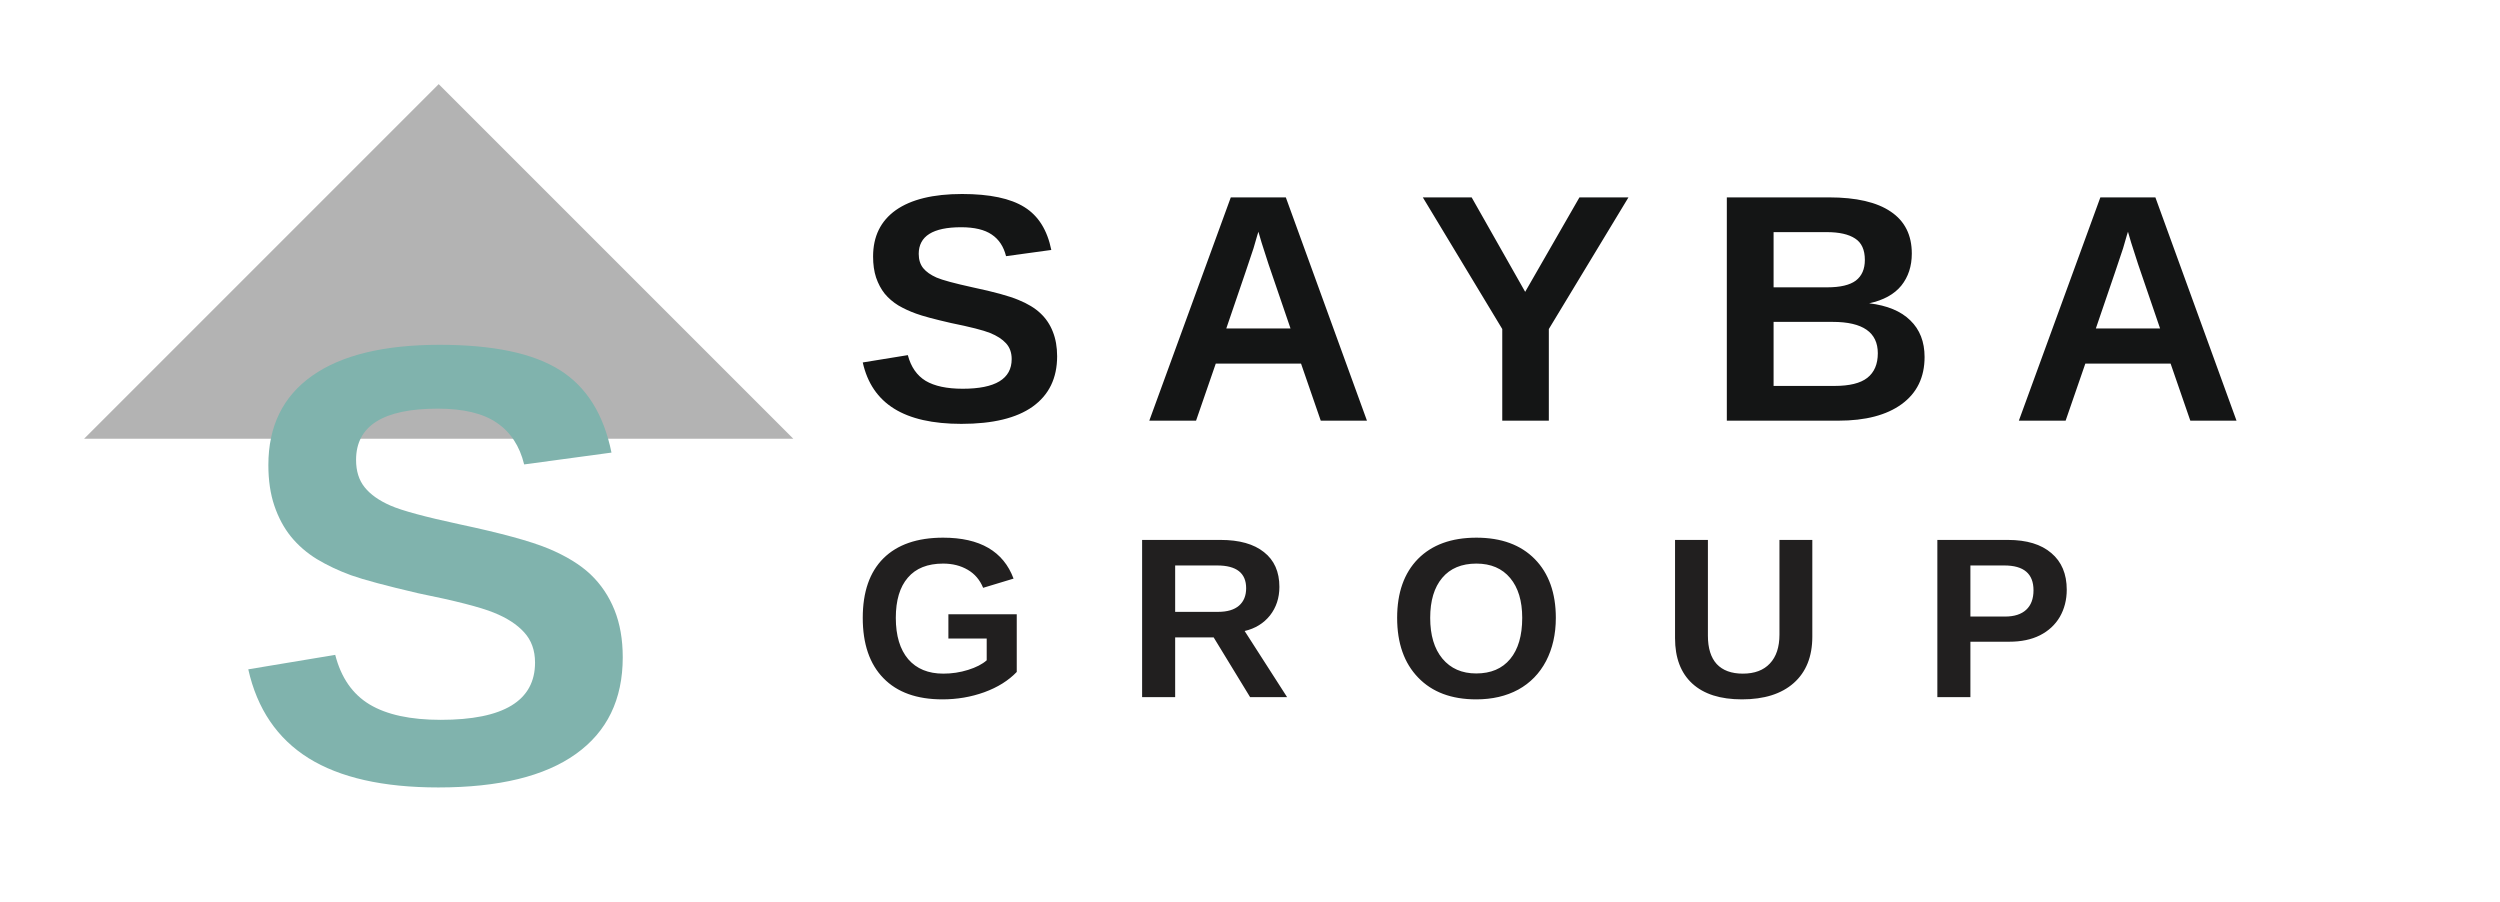
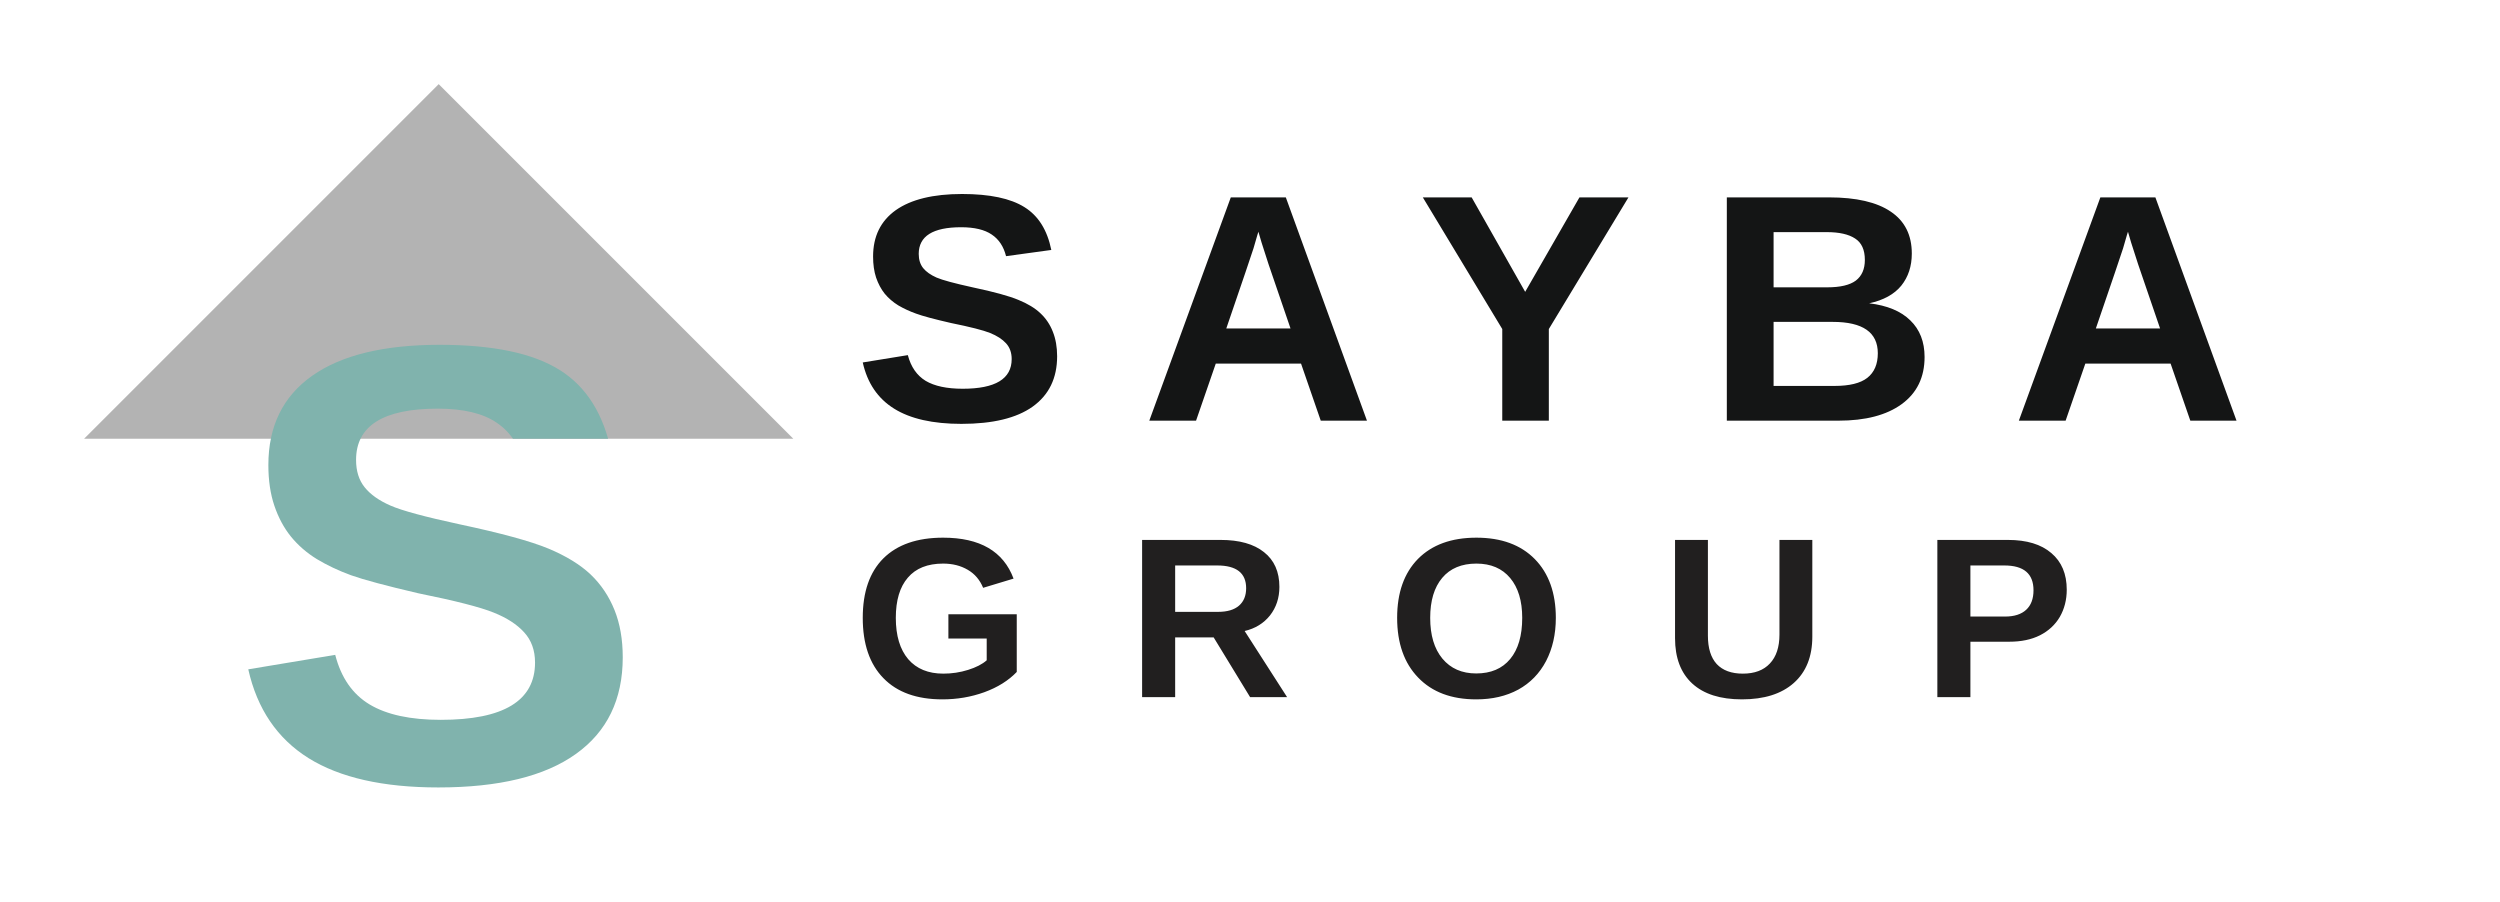
<svg xmlns="http://www.w3.org/2000/svg" viewBox="0 0 208 75" fill="none">
+   <defs>
+     <clipPath id="s-triangle-flush-clip">
+       <rect x="0" y="0" width="208" height="36.5" />
+       <rect x="0" y="36.5" width="34" height="38.5" />
+       <rect x="0" y="42" width="208" height="33" />
+     </clipPath>
+   </defs>
  <polygon points="36.5,7 66,36.5 7,36.5" fill="#B3B3B3" />
-   <text x="36.5" y="65" font-family="'Plus Jakarta Sans', Arial, Helvetica, sans-serif" font-size="52" font-weight="900" fill="#80B3AD" text-anchor="middle">S</text>
+   <g clip-path="url(#s-triangle-flush-clip)">
+     <text x="36.5" y="65" font-family="'Plus Jakarta Sans', Arial, Helvetica, sans-serif" font-size="52" font-weight="900" fill="#80B3AD" text-anchor="middle">S</text>
+   </g>
  <text x="71" y="35" font-family="'Plus Jakarta Sans', Arial, Helvetica, sans-serif" font-size="27" font-weight="800" letter-spacing="0.22em" fill="#141515">SAYBA</text>
  <text x="71" y="58" font-family="'Plus Jakarta Sans', Arial, Helvetica, sans-serif" font-size="19" font-weight="700" letter-spacing="0.42em" fill="#211F1F">GROUP</text>
</svg>
